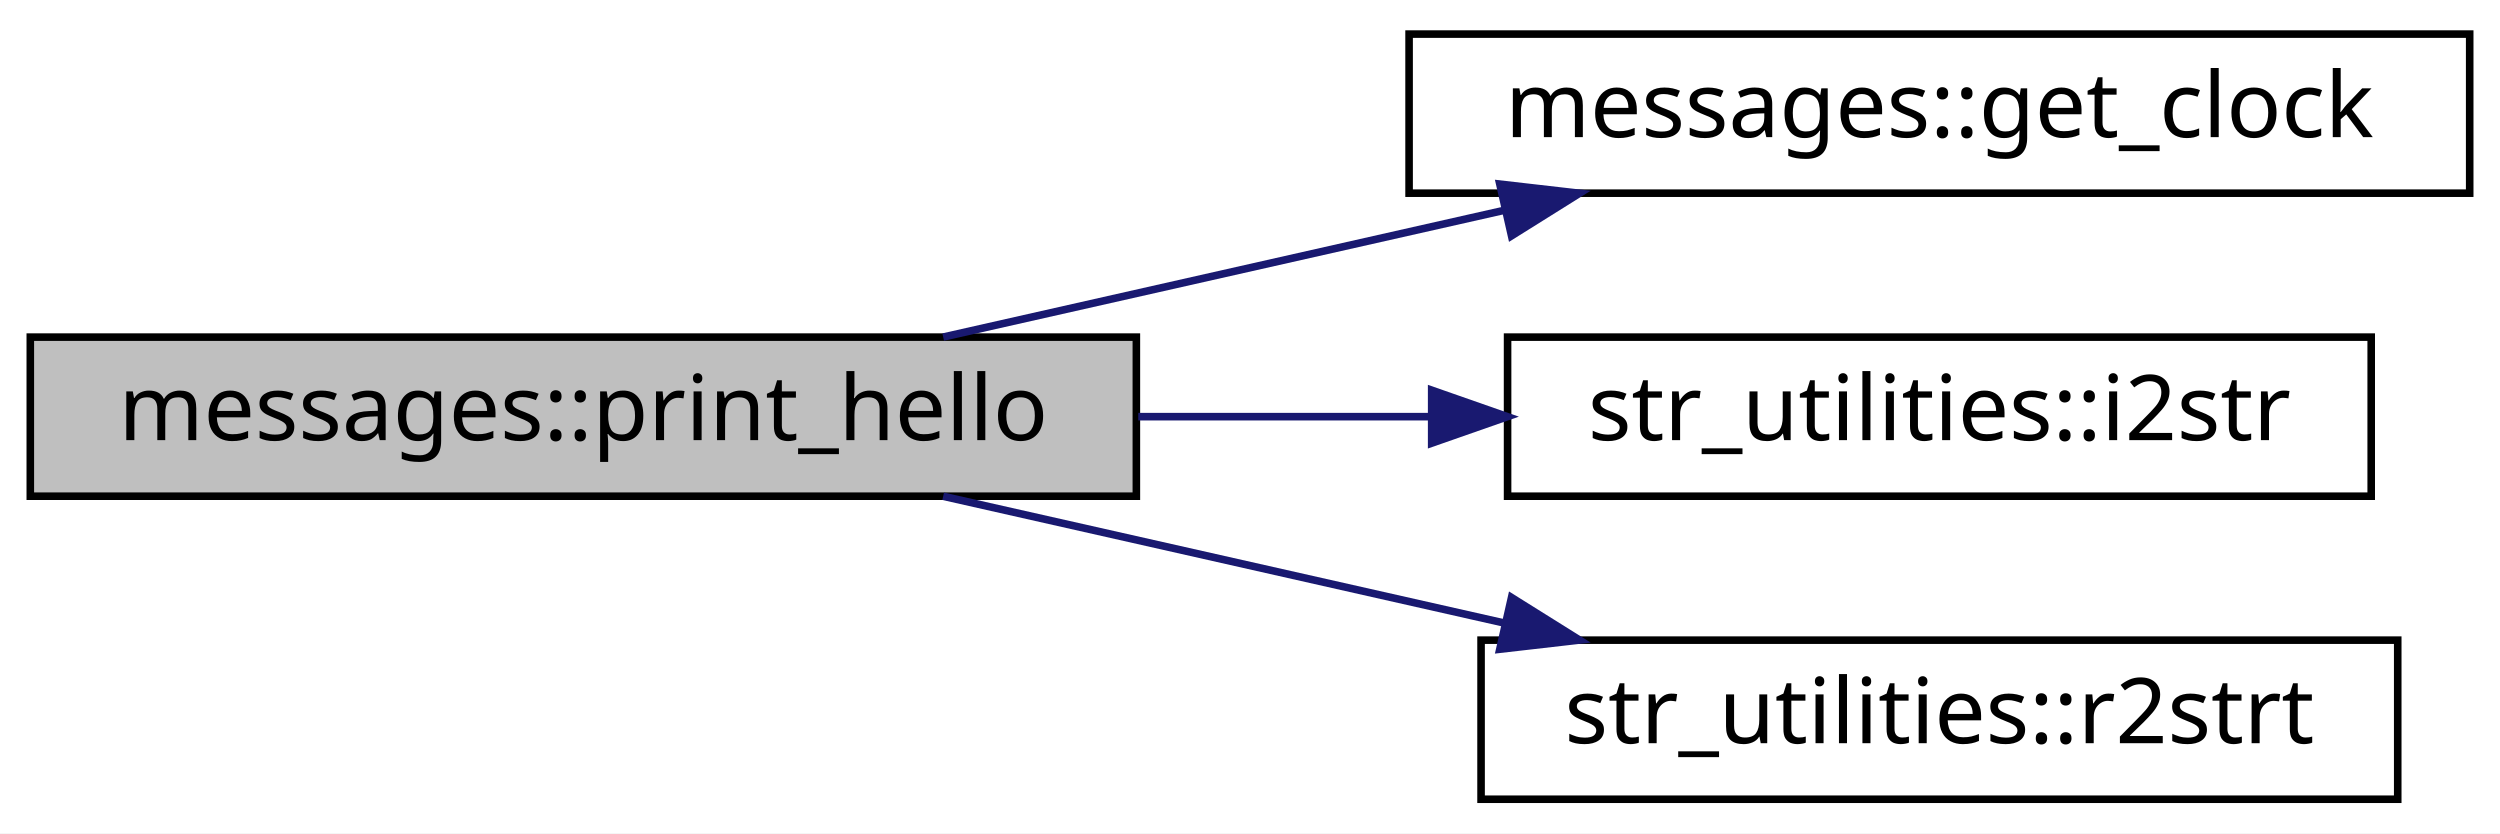
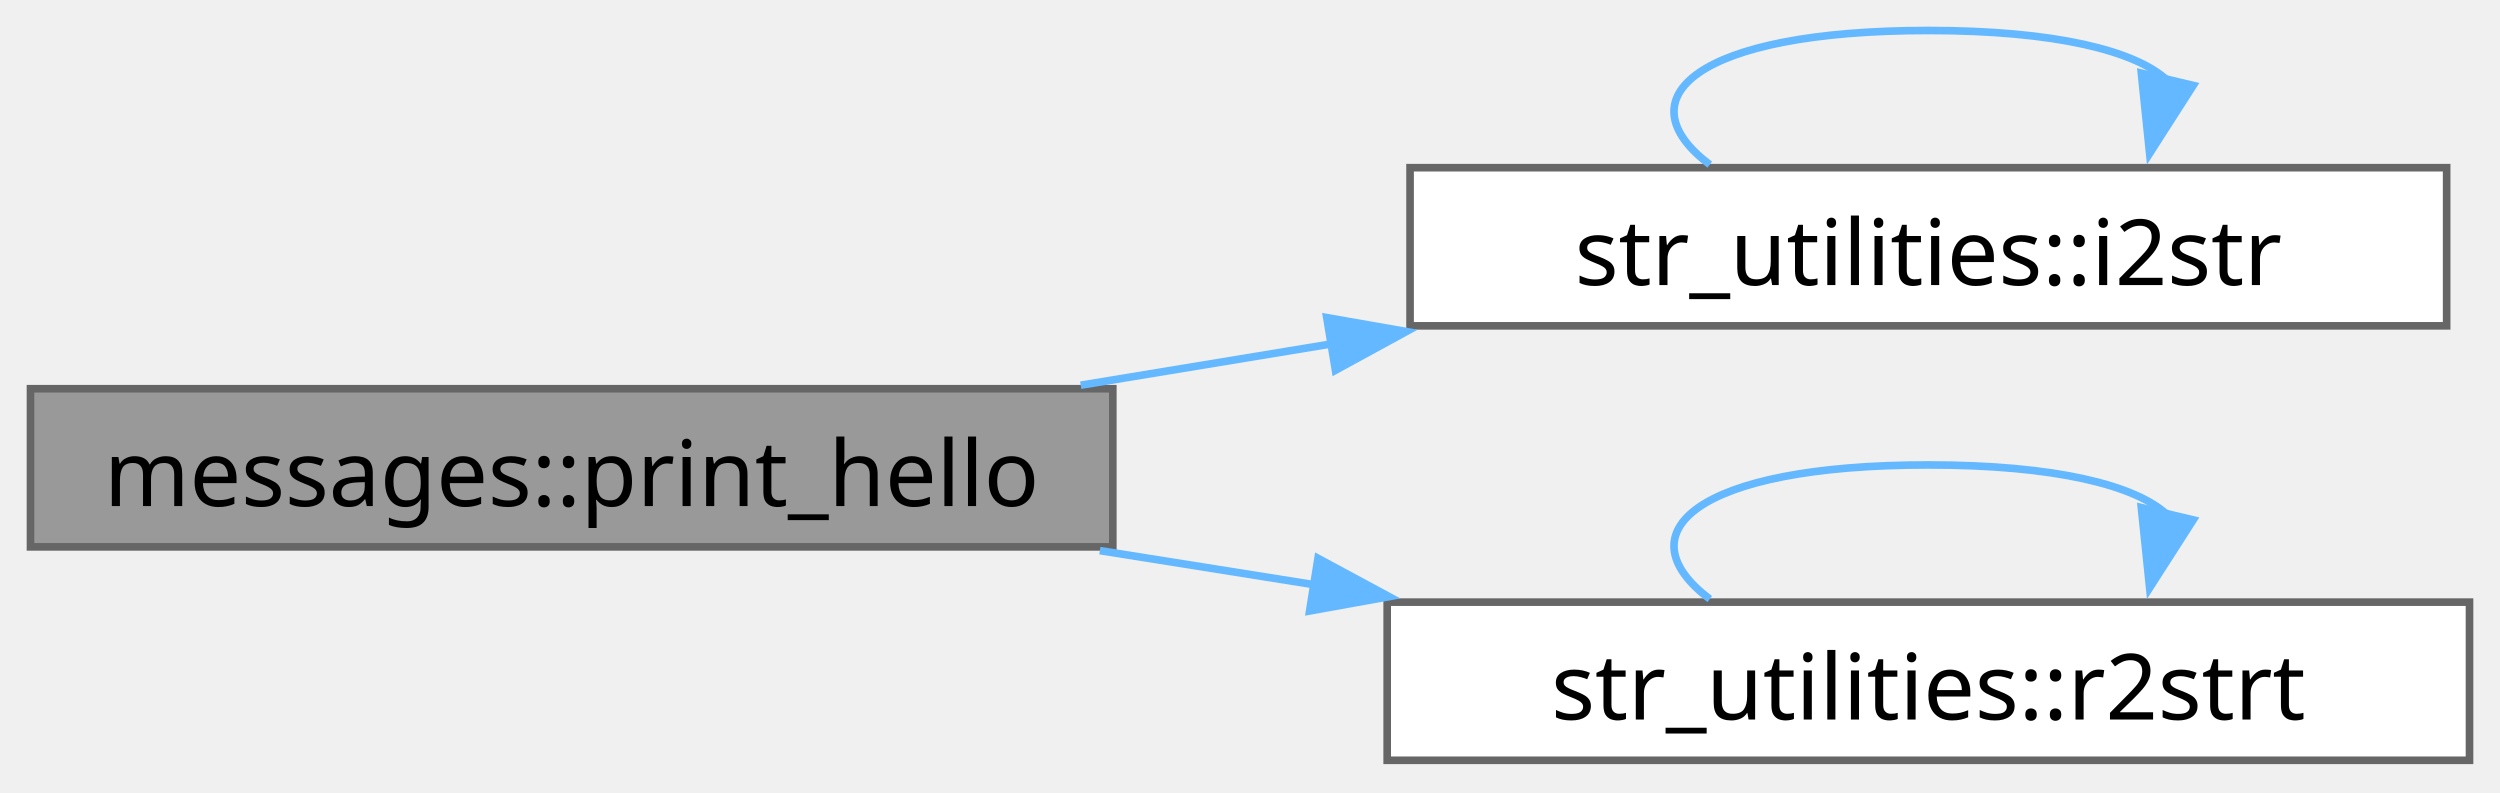
- <svg xmlns="http://www.w3.org/2000/svg" xmlns:xlink="http://www.w3.org/1999/xlink" width="330pt" height="110pt" viewBox="0.00 0.00 330.00 110.00">
-   <g id="graph0" class="graph" transform="scale(1 1) rotate(0) translate(4 106)">
-     <polygon fill="white" stroke="transparent" points="-4,4 -4,-106 326,-106 326,4 -4,4" />
-     <g id="node1" class="node">
-       <g id="a_node1">
+ <svg xmlns="http://www.w3.org/2000/svg" xmlns:xlink="http://www.w3.org/1999/xlink" width="328pt" height="104pt" viewBox="0.00 0.00 328.00 104.00">
+   <g id="graph0" class="graph" transform="scale(1 1) rotate(0) translate(4 99.75)">
+     <g id="Node000001" class="node">
+       <g id="a_Node000001">
        <a xlink:title="Prints first message.">
-           <polygon fill="#bfbfbf" stroke="black" points="0,-40.5 0,-61.5 146,-61.5 146,-40.5 0,-40.5" />
-           <text text-anchor="middle" x="73" y="-47.9" font-family="Ubuntu Mono" font-size="12.00">messages::print_hello</text>
+           <polygon fill="#999999" stroke="#666666" points="142,-48.75 0,-48.75 0,-28 142,-28 142,-48.75" />
+           <text xml:space="preserve" text-anchor="middle" x="71" y="-33.35" font-family="Ubuntu Mono" font-size="12.00">messages::print_hello</text>
        </a>
      </g>
    </g>
-     <g id="node2" class="node">
-       <g id="a_node2">
-         <a xlink:href="namespacemessages.html#a61fd0b51b5e37d58fdc993c01792a3fd" target="_top" xlink:title="Returns the time.">
-           <polygon fill="white" stroke="black" points="182,-80.5 182,-101.5 322,-101.5 322,-80.5 182,-80.5" />
-           <text text-anchor="middle" x="252" y="-87.9" font-family="Ubuntu Mono" font-size="12.00">messages::get_clock</text>
+     <g id="Node000002" class="node">
+       <g id="a_Node000002">
+         <a xlink:href="namespacestr__utilities.html#a0b97e51770725a3e98ed393d26681414" target="_top" xlink:title="Convert an integer to string.">
+           <polygon fill="white" stroke="#666666" points="317,-77.75 181,-77.75 181,-57 317,-57 317,-77.75" />
+           <text xml:space="preserve" text-anchor="middle" x="249" y="-62.35" font-family="Ubuntu Mono" font-size="12.00">str_utilities::i2str</text>
        </a>
      </g>
    </g>
-     <g id="edge1" class="edge">
-       <path fill="none" stroke="midnightblue" d="M120.5,-61.51C143.18,-66.63 170.64,-72.84 194.51,-78.23" />
-       <polygon fill="midnightblue" stroke="midnightblue" points="193.97,-81.7 204.5,-80.49 195.52,-74.87 193.97,-81.7" />
-     </g>
-     <g id="node3" class="node">
-       <g id="a_node3">
-         <a xlink:href="namespacestr__utilities.html#a0b97e51770725a3e98ed393d26681414" target="_top" xlink:title="Convert an integer to string.">
-           <polygon fill="white" stroke="black" points="195,-40.5 195,-61.5 309,-61.5 309,-40.5 195,-40.5" />
-           <text text-anchor="middle" x="252" y="-47.9" font-family="Ubuntu Mono" font-size="12.00">str_utilities::i2str</text>
+     <g id="edge1_Node000001_Node000002" class="edge">
+       <g id="a_edge1_Node000001_Node000002">
+         <a xlink:title=" ">
+           <path fill="none" stroke="#63b8ff" d="M137.79,-49.21C148.51,-50.98 159.71,-52.83 170.68,-54.63" />
+           <polygon fill="#63b8ff" stroke="#63b8ff" points="170.07,-58.08 180.51,-56.25 171.21,-51.17 170.07,-58.08" />
        </a>
      </g>
    </g>
-     <g id="edge2" class="edge">
-       <path fill="none" stroke="midnightblue" d="M146.25,-51C158.94,-51 172.1,-51 184.63,-51" />
-       <polygon fill="midnightblue" stroke="midnightblue" points="184.98,-54.5 194.98,-51 184.98,-47.5 184.98,-54.5" />
-     </g>
-     <g id="node4" class="node">
-       <g id="a_node4">
+     <g id="Node000003" class="node">
+       <g id="a_Node000003">
        <a xlink:href="namespacestr__utilities.html#ac778d706b2e021672618939ab58fdd32" target="_top" xlink:title="Convert a real (double) to string.">
-           <polygon fill="white" stroke="black" points="191.5,-0.5 191.5,-21.5 312.5,-21.5 312.5,-0.5 191.5,-0.5" />
-           <text text-anchor="middle" x="252" y="-7.9" font-family="Ubuntu Mono" font-size="12.00">str_utilities::r2strt</text>
+           <polygon fill="white" stroke="#666666" points="320,-20.75 178,-20.75 178,0 320,0 320,-20.75" />
+           <text xml:space="preserve" text-anchor="middle" x="249" y="-5.35" font-family="Ubuntu Mono" font-size="12.00">str_utilities::r2strt</text>
        </a>
      </g>
    </g>
-     <g id="edge3" class="edge">
-       <path fill="none" stroke="midnightblue" d="M120.5,-40.49C143.18,-35.37 170.64,-29.16 194.51,-23.77" />
-       <polygon fill="midnightblue" stroke="midnightblue" points="195.52,-27.13 204.5,-21.51 193.97,-20.3 195.52,-27.13" />
+     <g id="edge3_Node000001_Node000003" class="edge">
+       <g id="a_edge3_Node000001_Node000003">
+         <a xlink:title=" ">
+           <path fill="none" stroke="#63b8ff" d="M140.3,-27.51C149.5,-26.04 159.01,-24.53 168.39,-23.04" />
+           <polygon fill="#63b8ff" stroke="#63b8ff" points="168.92,-26.5 178.25,-21.47 167.82,-19.59 168.92,-26.5" />
+         </a>
+       </g>
+     </g>
+     <g id="edge2_Node000002_Node000002" class="edge">
+       <g id="a_edge2_Node000002_Node000002">
+         <a xlink:title=" ">
+           <path fill="none" stroke="#63b8ff" d="M220.32,-78.15C208.85,-86.81 218.41,-95.75 249,-95.75 265.73,-95.75 276.17,-93.08 280.32,-89.24" />
+           <polygon fill="#63b8ff" stroke="#63b8ff" points="283.75,-88.54 278.03,-79.62 276.94,-90.16 283.75,-88.54" />
+         </a>
+       </g>
+     </g>
+     <g id="edge4_Node000003_Node000003" class="edge">
+       <g id="a_edge4_Node000003_Node000003">
+         <a xlink:title=" ">
+           <path fill="none" stroke="#63b8ff" d="M220.32,-21.15C208.85,-29.81 218.41,-38.75 249,-38.75 265.73,-38.75 276.17,-36.08 280.32,-32.24" />
+           <polygon fill="#63b8ff" stroke="#63b8ff" points="283.75,-31.54 278.03,-22.62 276.94,-33.16 283.75,-31.54" />
+         </a>
+       </g>
    </g>
  </g>
</svg>
